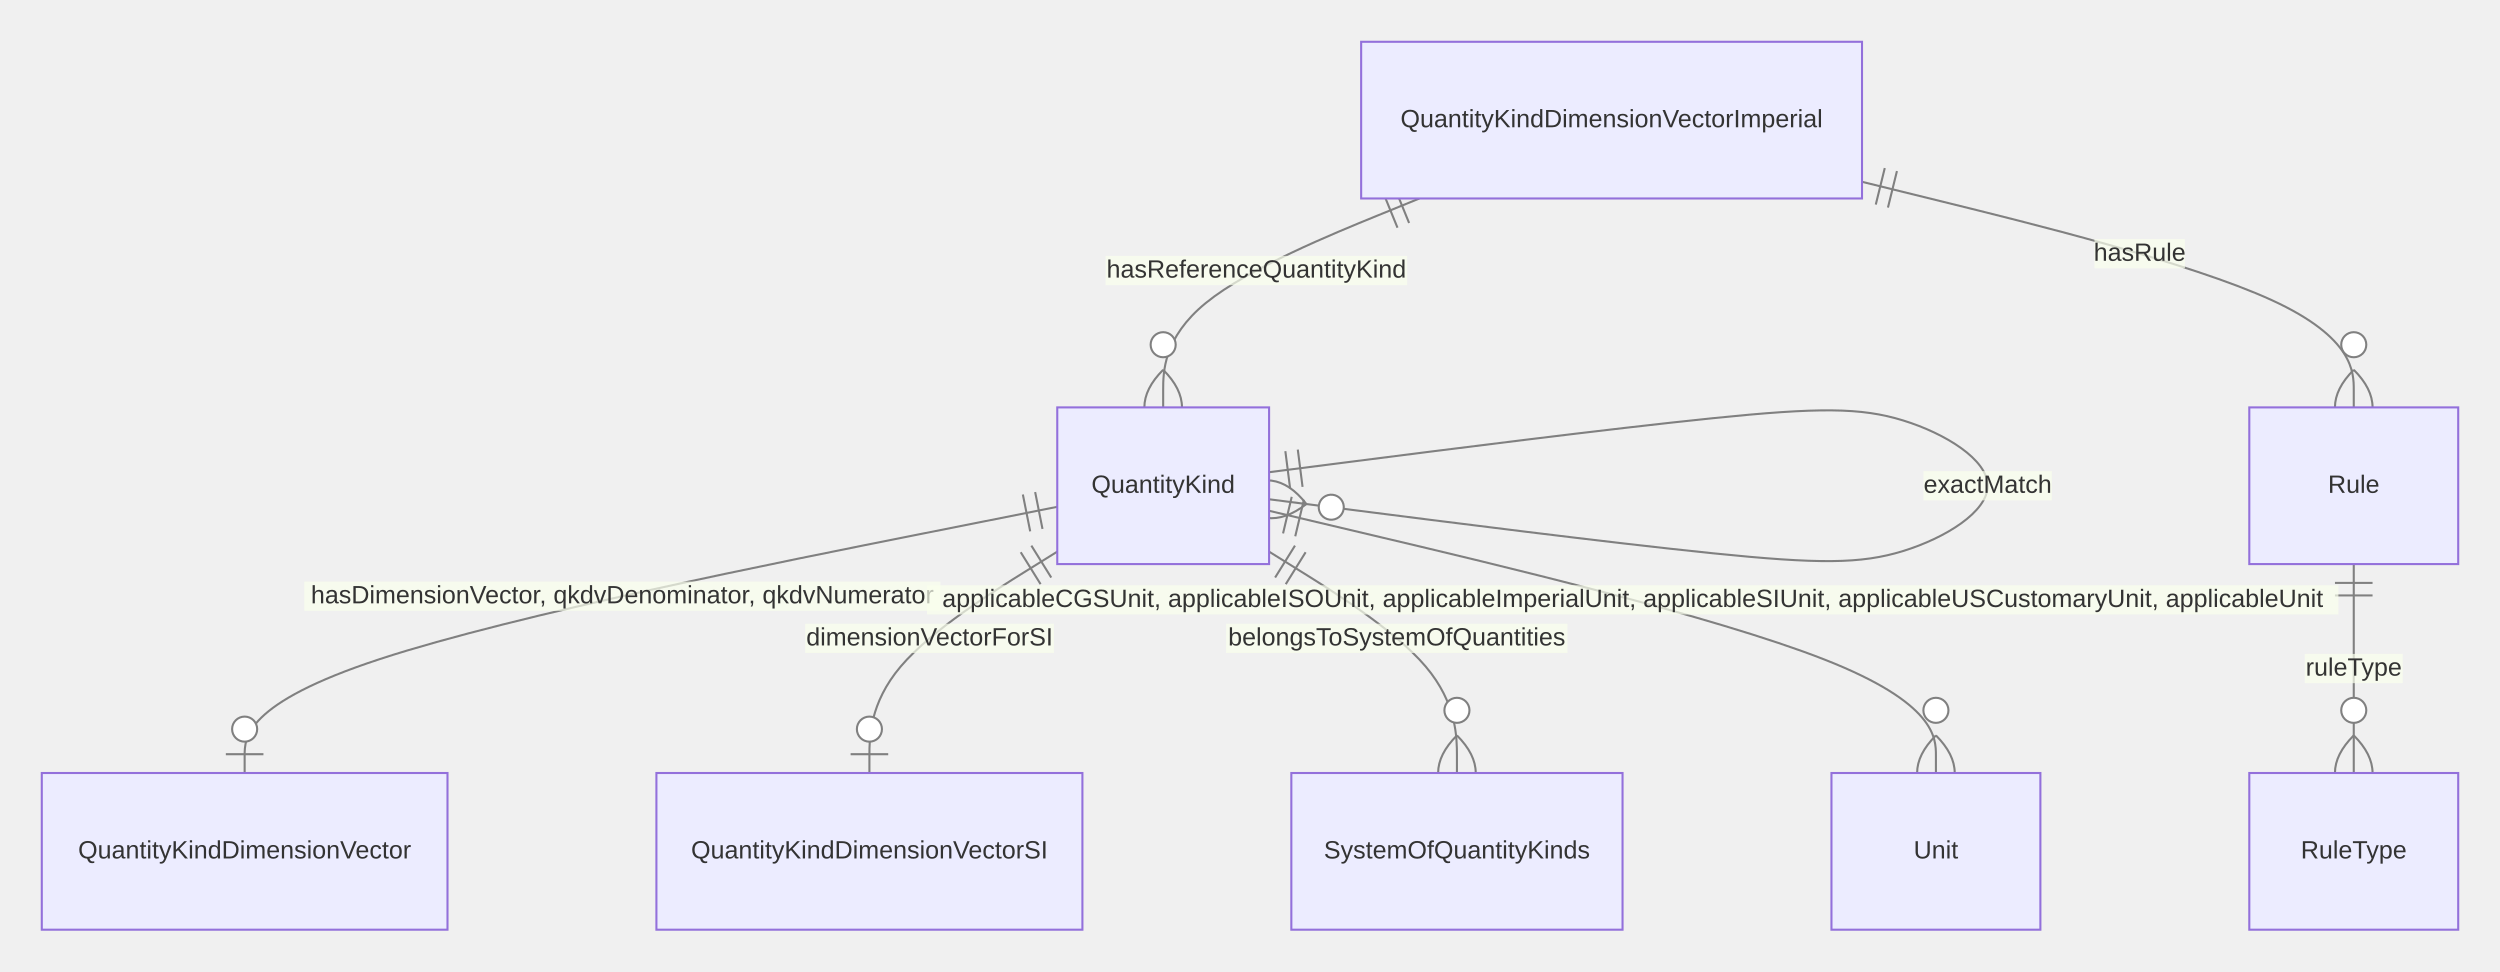
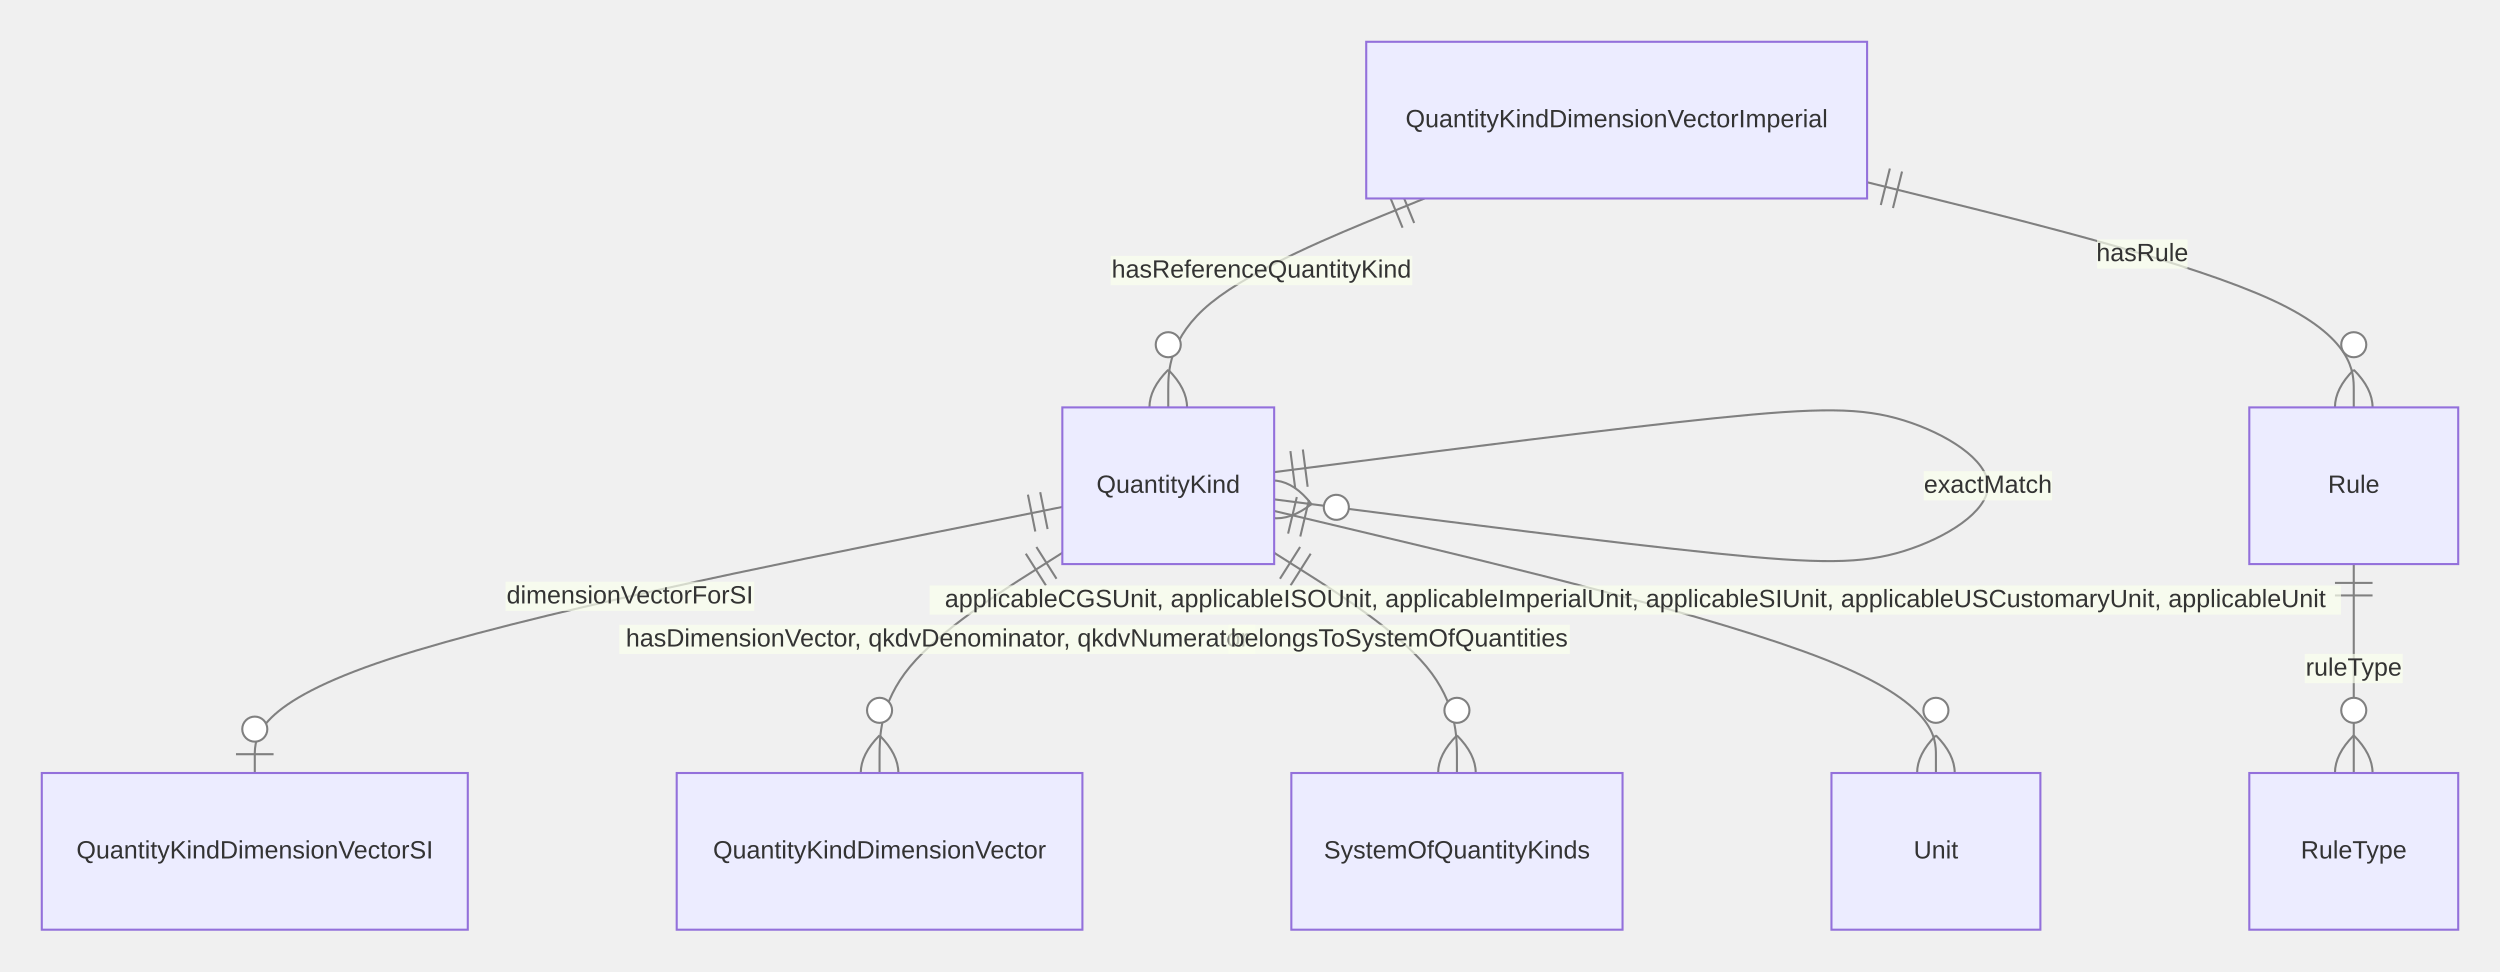
<svg xmlns="http://www.w3.org/2000/svg" aria-roledescription="er" role="graphics-document document" viewBox="0 0 1196.632 465" height="465" width="1196.632" id="container">
  <style>#container{font-family:"trebuchet ms",verdana,arial,sans-serif;font-size:16px;fill:#333;}#container .error-icon{fill:#552222;}#container .error-text{fill:#552222;stroke:#552222;}#container .edge-thickness-normal{stroke-width:1px;}#container .edge-thickness-thick{stroke-width:3.5px;}#container .edge-pattern-solid{stroke-dasharray:0;}#container .edge-thickness-invisible{stroke-width:0;fill:none;}#container .edge-pattern-dashed{stroke-dasharray:3;}#container .edge-pattern-dotted{stroke-dasharray:2;}#container .marker{fill:#333333;stroke:#333333;}#container .marker.cross{stroke:#333333;}#container svg{font-family:"trebuchet ms",verdana,arial,sans-serif;font-size:16px;}#container p{margin:0;}#container .entityBox{fill:#ECECFF;stroke:#9370DB;}#container .attributeBoxOdd{fill:#ffffff;stroke:#9370DB;}#container .attributeBoxEven{fill:#f2f2f2;stroke:#9370DB;}#container .relationshipLabelBox{fill:hsl(80, 100%, 96.275%);opacity:0.7;background-color:hsl(80, 100%, 96.275%);}#container .relationshipLabelBox rect{opacity:0.5;}#container .relationshipLine{stroke:#333333;}#container .entityTitleText{text-anchor:middle;font-size:18px;fill:#333;}#container #MD_PARENT_START{fill:#f5f5f5!important;stroke:#333333!important;stroke-width:1;}#container #MD_PARENT_END{fill:#f5f5f5!important;stroke:#333333!important;stroke-width:1;}#container :root{--mermaid-font-family:"trebuchet ms",verdana,arial,sans-serif;}</style>
  <g />
  <defs>
    <marker orient="auto" markerHeight="240" markerWidth="190" refY="7" refX="0" id="MD_PARENT_START">
      <path d="M 18,7 L9,13 L1,7 L9,1 Z" />
    </marker>
  </defs>
  <defs>
    <marker orient="auto" markerHeight="28" markerWidth="20" refY="7" refX="19" id="MD_PARENT_END">
      <path d="M 18,7 L9,13 L1,7 L9,1 Z" />
    </marker>
  </defs>
  <defs>
    <marker orient="auto" markerHeight="18" markerWidth="18" refY="9" refX="0" id="ONLY_ONE_START">
      <path d="M9,0 L9,18 M15,0 L15,18" fill="none" stroke="gray" />
    </marker>
  </defs>
  <defs>
    <marker orient="auto" markerHeight="18" markerWidth="18" refY="9" refX="18" id="ONLY_ONE_END">
      <path d="M3,0 L3,18 M9,0 L9,18" fill="none" stroke="gray" />
    </marker>
  </defs>
  <defs>
    <marker orient="auto" markerHeight="18" markerWidth="30" refY="9" refX="0" id="ZERO_OR_ONE_START">
      <circle r="6" cy="9" cx="21" fill="white" stroke="gray" />
      <path d="M9,0 L9,18" fill="none" stroke="gray" />
    </marker>
  </defs>
  <defs>
    <marker orient="auto" markerHeight="18" markerWidth="30" refY="9" refX="30" id="ZERO_OR_ONE_END">
      <circle r="6" cy="9" cx="9" fill="white" stroke="gray" />
      <path d="M21,0 L21,18" fill="none" stroke="gray" />
    </marker>
  </defs>
  <defs>
    <marker orient="auto" markerHeight="36" markerWidth="45" refY="18" refX="18" id="ONE_OR_MORE_START">
      <path d="M0,18 Q 18,0 36,18 Q 18,36 0,18 M42,9 L42,27" fill="none" stroke="gray" />
    </marker>
  </defs>
  <defs>
    <marker orient="auto" markerHeight="36" markerWidth="45" refY="18" refX="27" id="ONE_OR_MORE_END">
      <path d="M3,9 L3,27 M9,18 Q27,0 45,18 Q27,36 9,18" fill="none" stroke="gray" />
    </marker>
  </defs>
  <defs>
    <marker orient="auto" markerHeight="36" markerWidth="57" refY="18" refX="18" id="ZERO_OR_MORE_START">
      <circle r="6" cy="18" cx="48" fill="white" stroke="gray" />
      <path d="M0,18 Q18,0 36,18 Q18,36 0,18" fill="none" stroke="gray" />
    </marker>
  </defs>
  <defs>
    <marker orient="auto" markerHeight="36" markerWidth="57" refY="18" refX="39" id="ZERO_OR_MORE_END">
      <circle r="6" cy="18" cx="9" fill="white" stroke="gray" />
      <path d="M21,18 Q39,0 57,18 Q39,36 21,18" fill="none" stroke="gray" />
    </marker>
  </defs>
-   <path style="stroke: gray; fill: none;" marker-start="url(#ONLY_ONE_START)" marker-end="url(#ZERO_OR_ONE_END)" d="M506.061,242.589L441.233,255.491C376.406,268.393,246.751,294.196,181.924,315.432C117.097,336.667,117.097,353.333,117.097,361.667L117.097,370" class="er relationshipLine" />
-   <path style="stroke: gray; fill: none;" marker-start="url(#ONLY_ONE_START)" marker-end="url(#ZERO_OR_ONE_END)" d="M506.061,264.047L491.075,273.373C476.089,282.698,446.118,301.349,431.132,319.008C416.146,336.667,416.146,353.333,416.146,361.667L416.146,370" class="er relationshipLine" />
-   <path style="stroke: gray; fill: none;" marker-start="url(#ONLY_ONE_START)" marker-end="url(#ZERO_OR_MORE_END)" d="M607.451,226.022L647.916,220.852C688.38,215.682,769.309,205.341,819.89,200.17C870.471,195,890.703,195,910.935,201.25C931.168,207.5,951.4,220,951.4,232.5C951.4,245,931.168,257.5,910.935,263.75C890.703,270,870.471,270,819.89,264.83C769.309,259.659,688.38,249.318,647.916,244.148L607.451,238.978" class="er relationshipLine" />
-   <path style="stroke: gray; fill: none;" marker-start="url(#ONLY_ONE_START)" marker-end="url(#ZERO_OR_MORE_END)" d="M607.451,264.047L622.437,273.373C637.423,282.698,667.394,301.349,682.38,319.008C697.366,336.667,697.366,353.333,697.366,361.667L697.366,370" class="er relationshipLine" />
-   <path style="stroke: gray; fill: none;" marker-start="url(#ONLY_ONE_START)" marker-end="url(#ZERO_OR_MORE_END)" d="M607.451,244.493L660.648,257.077C713.845,269.662,820.239,294.831,873.435,315.749C926.632,336.667,926.632,353.333,926.632,361.667L926.632,370" class="er relationshipLine" />
-   <path style="stroke: gray; fill: none;" marker-start="url(#ONLY_ONE_START)" marker-end="url(#ZERO_OR_MORE_END)" d="M679.404,95L658.962,103.333C638.521,111.667,597.639,128.333,577.197,145C556.756,161.667,556.756,178.333,556.756,186.667L556.756,195" class="er relationshipLine" />
-   <path style="stroke: gray; fill: none;" marker-start="url(#ONLY_ONE_START)" marker-end="url(#ZERO_OR_MORE_END)" d="M891.26,87.025L930.489,96.688C969.717,106.35,1048.175,125.675,1087.403,143.671C1126.632,161.667,1126.632,178.333,1126.632,186.667L1126.632,195" class="er relationshipLine" />
+   <path style="stroke: gray; fill: none;" marker-start="url(#ONLY_ONE_START)" marker-end="url(#ZERO_OR_ONE_END)" d="M508.489,242.645L444.066,255.538C379.644,268.43,250.798,294.215,186.376,315.441C121.953,336.667,121.953,353.333,121.953,361.667L121.953,370" class="er relationshipLine" />
+   <path style="stroke: gray; fill: none;" marker-start="url(#ONLY_ONE_START)" marker-end="url(#ZERO_OR_MORE_END)" d="M609.88,225.986L650.074,220.822C690.269,215.658,770.659,205.329,820.902,200.164C871.145,195,891.243,195,911.34,201.25C931.437,207.5,951.535,220,951.535,232.5C951.535,245,931.437,257.5,911.34,263.75C891.243,270,871.145,270,820.902,264.836C770.659,259.671,690.269,249.342,650.074,244.178L609.88,239.014" class="er relationshipLine" />
+   <path style="stroke: gray; fill: none;" marker-start="url(#ONLY_ONE_START)" marker-end="url(#ZERO_OR_MORE_END)" d="M508.489,264.602L493.908,273.835C479.327,283.068,450.165,301.534,435.584,319.1C421.003,336.667,421.003,353.333,421.003,361.667L421.003,370" class="er relationshipLine" />
+   <path style="stroke: gray; fill: none;" marker-start="url(#ONLY_ONE_START)" marker-end="url(#ZERO_OR_MORE_END)" d="M609.88,264.602L624.461,273.835C639.042,283.068,668.204,301.534,682.785,319.1C697.366,336.667,697.366,353.333,697.366,361.667L697.366,370" class="er relationshipLine" />
+   <path style="stroke: gray; fill: none;" marker-start="url(#ONLY_ONE_START)" marker-end="url(#ZERO_OR_MORE_END)" d="M609.88,244.572L662.672,257.143C715.464,269.715,821.048,294.857,873.84,315.762C926.632,336.667,926.632,353.333,926.632,361.667L926.632,370" class="er relationshipLine" />
+   <path style="stroke: gray; fill: none;" marker-start="url(#ONLY_ONE_START)" marker-end="url(#ZERO_OR_MORE_END)" d="M681.832,95L661.391,103.333C640.949,111.667,600.067,128.333,579.626,145C559.184,161.667,559.184,178.333,559.184,186.667L559.184,195" class="er relationshipLine" />
+   <path style="stroke: gray; fill: none;" marker-start="url(#ONLY_ONE_START)" marker-end="url(#ZERO_OR_MORE_END)" d="M893.688,87.229L932.512,96.857C971.336,106.486,1048.984,125.743,1087.808,143.705C1126.632,161.667,1126.632,178.333,1126.632,186.667L1126.632,195" class="er relationshipLine" />
  <path style="stroke: gray; fill: none;" marker-start="url(#ONLY_ONE_START)" marker-end="url(#ZERO_OR_MORE_END)" d="M1126.632,270L1126.632,278.333C1126.632,286.667,1126.632,303.333,1126.632,320C1126.632,336.667,1126.632,353.333,1126.632,361.667L1126.632,370" class="er relationshipLine" />
-   <g transform="translate(506.0607,195 )" id="entity-QuantityKind-6f79b338-e354-5d95-8035-8883644476ff">
+   <g transform="translate(508.489,195 )" id="entity-QuantityKind-6f79b338-e354-5d95-8035-8883644476ff">
    <rect height="75" width="101.391" y="0" x="0" class="er entityBox" />
    <text style="dominant-baseline: middle; text-anchor: middle; font-size: 12px;" transform="translate(50.69531,37.5)" y="0" x="0" id="text-entity-QuantityKind-6f79b338-e354-5d95-8035-8883644476ff" class="er entityLabel">QuantityKind</text>
  </g>
-   <g transform="translate(651.5185,20 )" id="entity-QuantityKindDimensionVectorImperial-195ae4de-77ef-508b-b51f-d016bd71fd95">
+   <g transform="translate(653.9468,20 )" id="entity-QuantityKindDimensionVectorImperial-195ae4de-77ef-508b-b51f-d016bd71fd95">
    <rect height="75" width="239.741" y="0" x="0" class="er entityBox" />
    <text style="dominant-baseline: middle; text-anchor: middle; font-size: 12px;" transform="translate(119.8707,37.5)" y="0" x="0" id="text-entity-QuantityKindDimensionVectorImperial-195ae4de-77ef-508b-b51f-d016bd71fd95" class="er entityLabel">QuantityKindDimensionVectorImperial</text>
  </g>
  <g transform="translate(1076.632,195 )" id="entity-Rule-886caf8e-59ff-5db3-a492-27242971196f">
    <rect height="75" width="100" y="0" x="0" class="er entityBox" />
    <text style="dominant-baseline: middle; text-anchor: middle; font-size: 12px;" transform="translate(50,37.5)" y="0" x="0" id="text-entity-Rule-886caf8e-59ff-5db3-a492-27242971196f" class="er entityLabel">Rule</text>
  </g>
-   <g transform="translate(20,370 )" id="entity-QuantityKindDimensionVector-bfa1bf26-fcae-516f-8f63-2f454f3dac1b">
+   <g transform="translate(20,370 )" id="entity-QuantityKindDimensionVectorSI-2681a9c0-d385-5c75-b278-85a805bca5b5">
+     <rect height="75" width="203.906" y="0" x="0" class="er entityBox" />
+     <text style="dominant-baseline: middle; text-anchor: middle; font-size: 12px;" transform="translate(101.9531,37.5)" y="0" x="0" id="text-entity-QuantityKindDimensionVectorSI-2681a9c0-d385-5c75-b278-85a805bca5b5" class="er entityLabel">QuantityKindDimensionVectorSI</text>
+   </g>
+   <g transform="translate(323.9062,370 )" id="entity-QuantityKindDimensionVector-bfa1bf26-fcae-516f-8f63-2f454f3dac1b">
    <rect height="75" width="194.193" y="0" x="0" class="er entityBox" />
    <text style="dominant-baseline: middle; text-anchor: middle; font-size: 12px;" transform="translate(97.09654,37.5)" y="0" x="0" id="text-entity-QuantityKindDimensionVector-bfa1bf26-fcae-516f-8f63-2f454f3dac1b" class="er entityLabel">QuantityKindDimensionVector</text>
-   </g>
-   <g transform="translate(314.1931,370 )" id="entity-QuantityKindDimensionVectorSI-2681a9c0-d385-5c75-b278-85a805bca5b5">
-     <rect height="75" width="203.906" y="0" x="0" class="er entityBox" />
-     <text style="dominant-baseline: middle; text-anchor: middle; font-size: 12px;" transform="translate(101.9531,37.5)" y="0" x="0" id="text-entity-QuantityKindDimensionVectorSI-2681a9c0-d385-5c75-b278-85a805bca5b5" class="er entityLabel">QuantityKindDimensionVectorSI</text>
  </g>
  <g transform="translate(618.0993,370 )" id="entity-SystemOfQuantityKinds-09c2a533-d4ff-5ffb-9642-53498359216a">
    <rect height="75" width="158.533" y="0" x="0" class="er entityBox" />
    <text style="dominant-baseline: middle; text-anchor: middle; font-size: 12px;" transform="translate(79.26643,37.5)" y="0" x="0" id="text-entity-SystemOfQuantityKinds-09c2a533-d4ff-5ffb-9642-53498359216a" class="er entityLabel">SystemOfQuantityKinds</text>
  </g>
  <g transform="translate(876.6322,370 )" id="entity-Unit-c57ac1ea-0a24-509a-a80e-23f8c03ca739">
    <rect height="75" width="100" y="0" x="0" class="er entityBox" />
    <text style="dominant-baseline: middle; text-anchor: middle; font-size: 12px;" transform="translate(50,37.5)" y="0" x="0" id="text-entity-Unit-c57ac1ea-0a24-509a-a80e-23f8c03ca739" class="er entityLabel">Unit</text>
  </g>
  <g transform="translate(1076.632,370 )" id="entity-RuleType-d54df1a6-a17d-5920-9344-6f805c739e55">
    <rect height="75" width="100" y="0" x="0" class="er entityBox" />
    <text style="dominant-baseline: middle; text-anchor: middle; font-size: 12px;" transform="translate(50,37.5)" y="0" x="0" id="text-entity-RuleType-d54df1a6-a17d-5920-9344-6f805c739e55" class="er entityLabel">RuleType</text>
  </g>
-   <rect height="14" width="304.498" y="278.382" x="145.641" class="er relationshipLabelBox" />
-   <text style="text-anchor: middle; dominant-baseline: middle; font-size: 12px;" y="285.382" x="297.891" id="rel1" class="er relationshipLabel">hasDimensionVector, qkdvDenominator, qkdvNumerator</text>
-   <rect height="14" width="119.078" y="298.547" x="385.401" class="er relationshipLabelBox" />
-   <text style="text-anchor: middle; dominant-baseline: middle; font-size: 12px;" y="305.547" x="444.94" id="rel2" class="er relationshipLabel">dimensionVectorForSI</text>
-   <rect height="14" width="61.453" y="225.5" x="920.673" class="er relationshipLabelBox" />
-   <text style="text-anchor: middle; dominant-baseline: middle; font-size: 12px;" y="232.5" x="951.4" id="rel3" class="er relationshipLabel">exactMatch</text>
-   <rect height="14" width="163.429" y="298.547" x="586.857" class="er relationshipLabelBox" />
-   <text style="text-anchor: middle; dominant-baseline: middle; font-size: 12px;" y="305.547" x="668.572" id="rel4" class="er relationshipLabel">belongsToSystemOfQuantities</text>
-   <rect height="14" width="675.577" y="280.134" x="443.711" class="er relationshipLabelBox" />
-   <text style="text-anchor: middle; dominant-baseline: middle; font-size: 12px;" y="287.134" x="781.5" id="rel5" class="er relationshipLabel">applicableCGSUnit, applicableISOUnit, applicableImperialUnit, applicableSIUnit, applicableUSCustomaryUnit, applicableUnit</text>
-   <rect height="14" width="144.375" y="122.487" x="529.177" class="er relationshipLabelBox" />
-   <text style="text-anchor: middle; dominant-baseline: middle; font-size: 12px;" y="129.487" x="601.365" id="rel6" class="er relationshipLabel">hasReferenceQuantityKind</text>
-   <rect height="14" width="43.297" y="114.445" x="1002.523" class="er relationshipLabelBox" />
-   <text style="text-anchor: middle; dominant-baseline: middle; font-size: 12px;" y="121.445" x="1024.171" id="rel7" class="er relationshipLabel">hasRule</text>
+   <rect height="14" width="119.078" y="278.434" x="241.969" class="er relationshipLabelBox" />
+   <text style="text-anchor: middle; dominant-baseline: middle; font-size: 12px;" y="285.434" x="301.508" id="rel1" class="er relationshipLabel">dimensionVectorForSI</text>
+   <rect height="14" width="61.453" y="225.5" x="920.808" class="er relationshipLabelBox" />
+   <text style="text-anchor: middle; dominant-baseline: middle; font-size: 12px;" y="232.5" x="951.535" id="rel2" class="er relationshipLabel">exactMatch</text>
+   <rect height="14" width="304.498" y="299.047" x="296.397" class="er relationshipLabelBox" />
+   <text style="text-anchor: middle; dominant-baseline: middle; font-size: 12px;" y="306.047" x="448.646" id="rel3" class="er relationshipLabel">hasDimensionVector, qkdvDenominator, qkdvNumerator</text>
+   <rect height="14" width="163.429" y="299.047" x="588.008" class="er relationshipLabelBox" />
+   <text style="text-anchor: middle; dominant-baseline: middle; font-size: 12px;" y="306.047" x="669.723" id="rel4" class="er relationshipLabel">belongsToSystemOfQuantities</text>
+   <rect height="14" width="675.577" y="280.208" x="444.955" class="er relationshipLabelBox" />
+   <text style="text-anchor: middle; dominant-baseline: middle; font-size: 12px;" y="287.208" x="782.743" id="rel5" class="er relationshipLabel">applicableCGSUnit, applicableISOUnit, applicableImperialUnit, applicableSIUnit, applicableUSCustomaryUnit, applicableUnit</text>
+   <rect height="14" width="144.375" y="122.487" x="531.606" class="er relationshipLabelBox" />
+   <text style="text-anchor: middle; dominant-baseline: middle; font-size: 12px;" y="129.487" x="603.793" id="rel6" class="er relationshipLabel">hasReferenceQuantityKind</text>
+   <rect height="14" width="43.297" y="114.591" x="1003.77" class="er relationshipLabelBox" />
+   <text style="text-anchor: middle; dominant-baseline: middle; font-size: 12px;" y="121.591" x="1025.419" id="rel7" class="er relationshipLabel">hasRule</text>
  <rect height="14" width="46.922" y="313" x="1103.171" class="er relationshipLabelBox" />
  <text style="text-anchor: middle; dominant-baseline: middle; font-size: 12px;" y="320" x="1126.632" id="rel8" class="er relationshipLabel">ruleType</text>
</svg>
